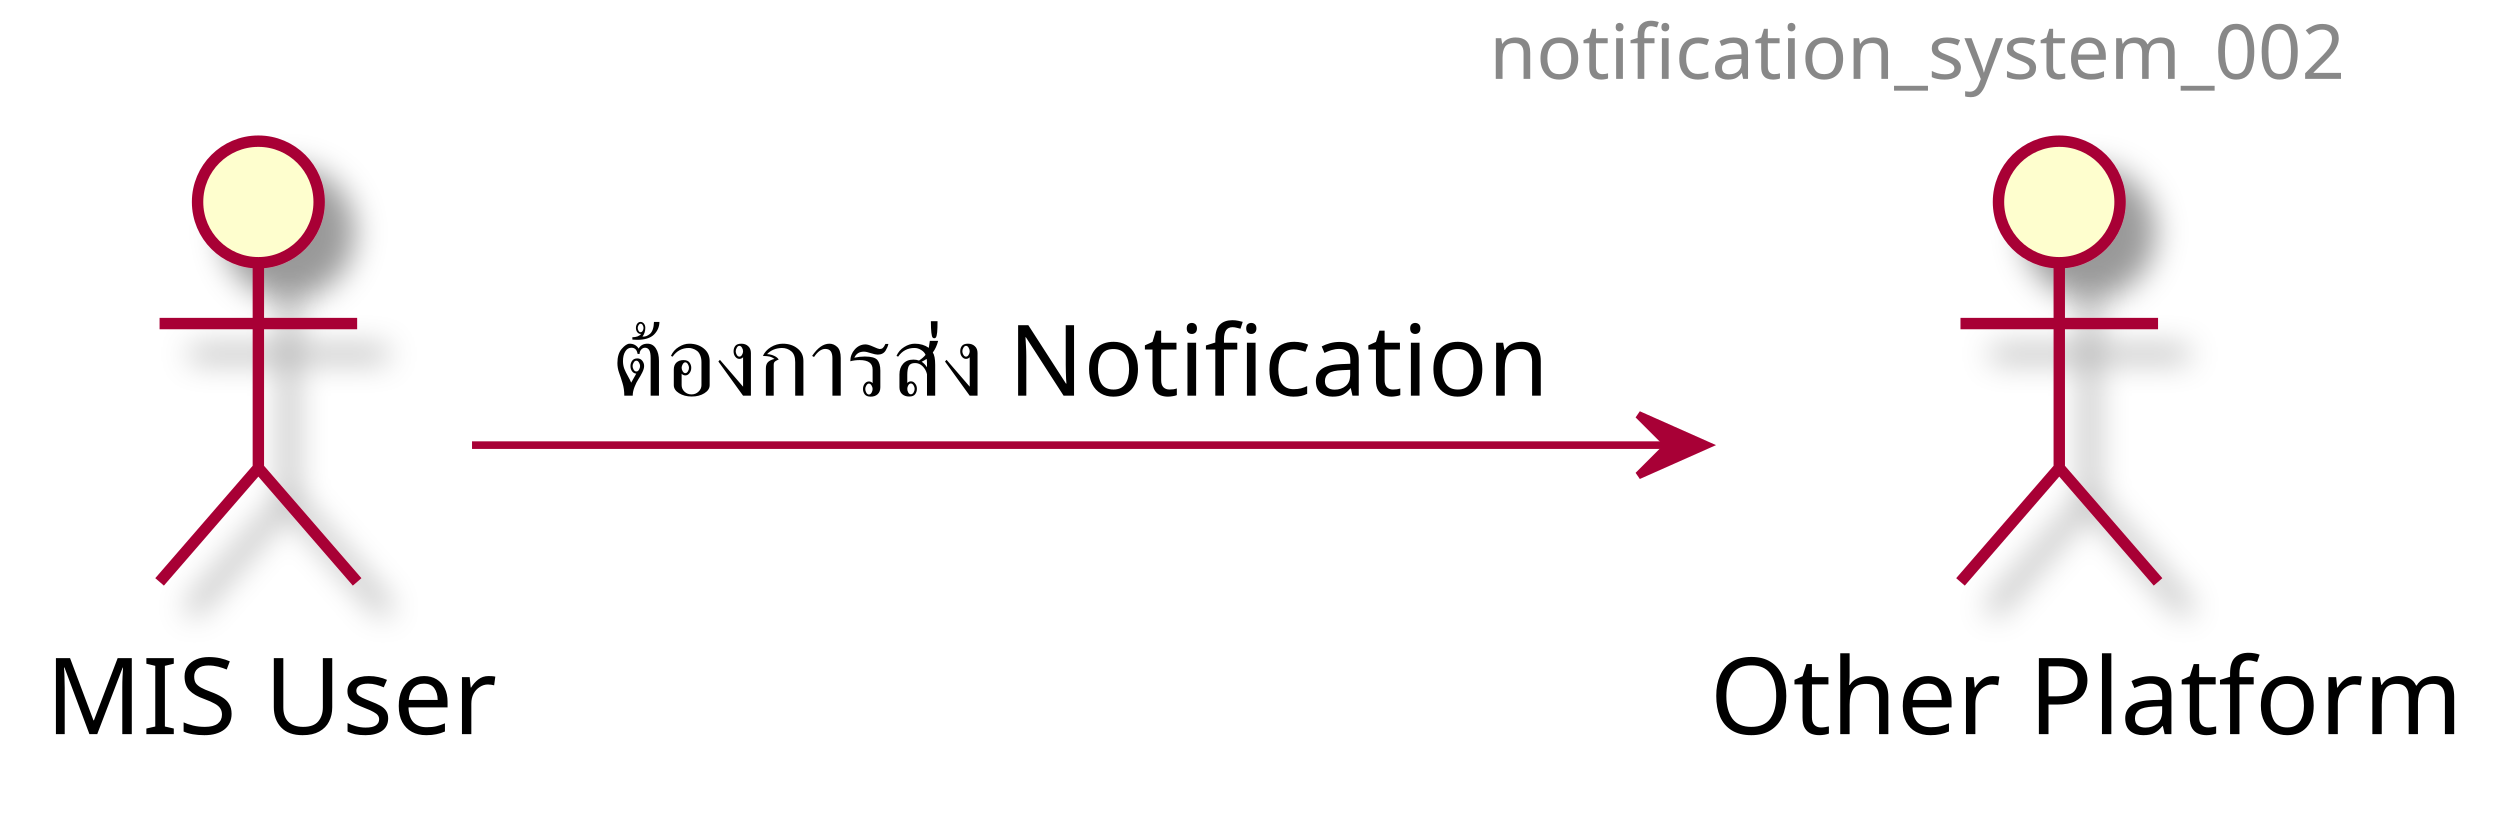
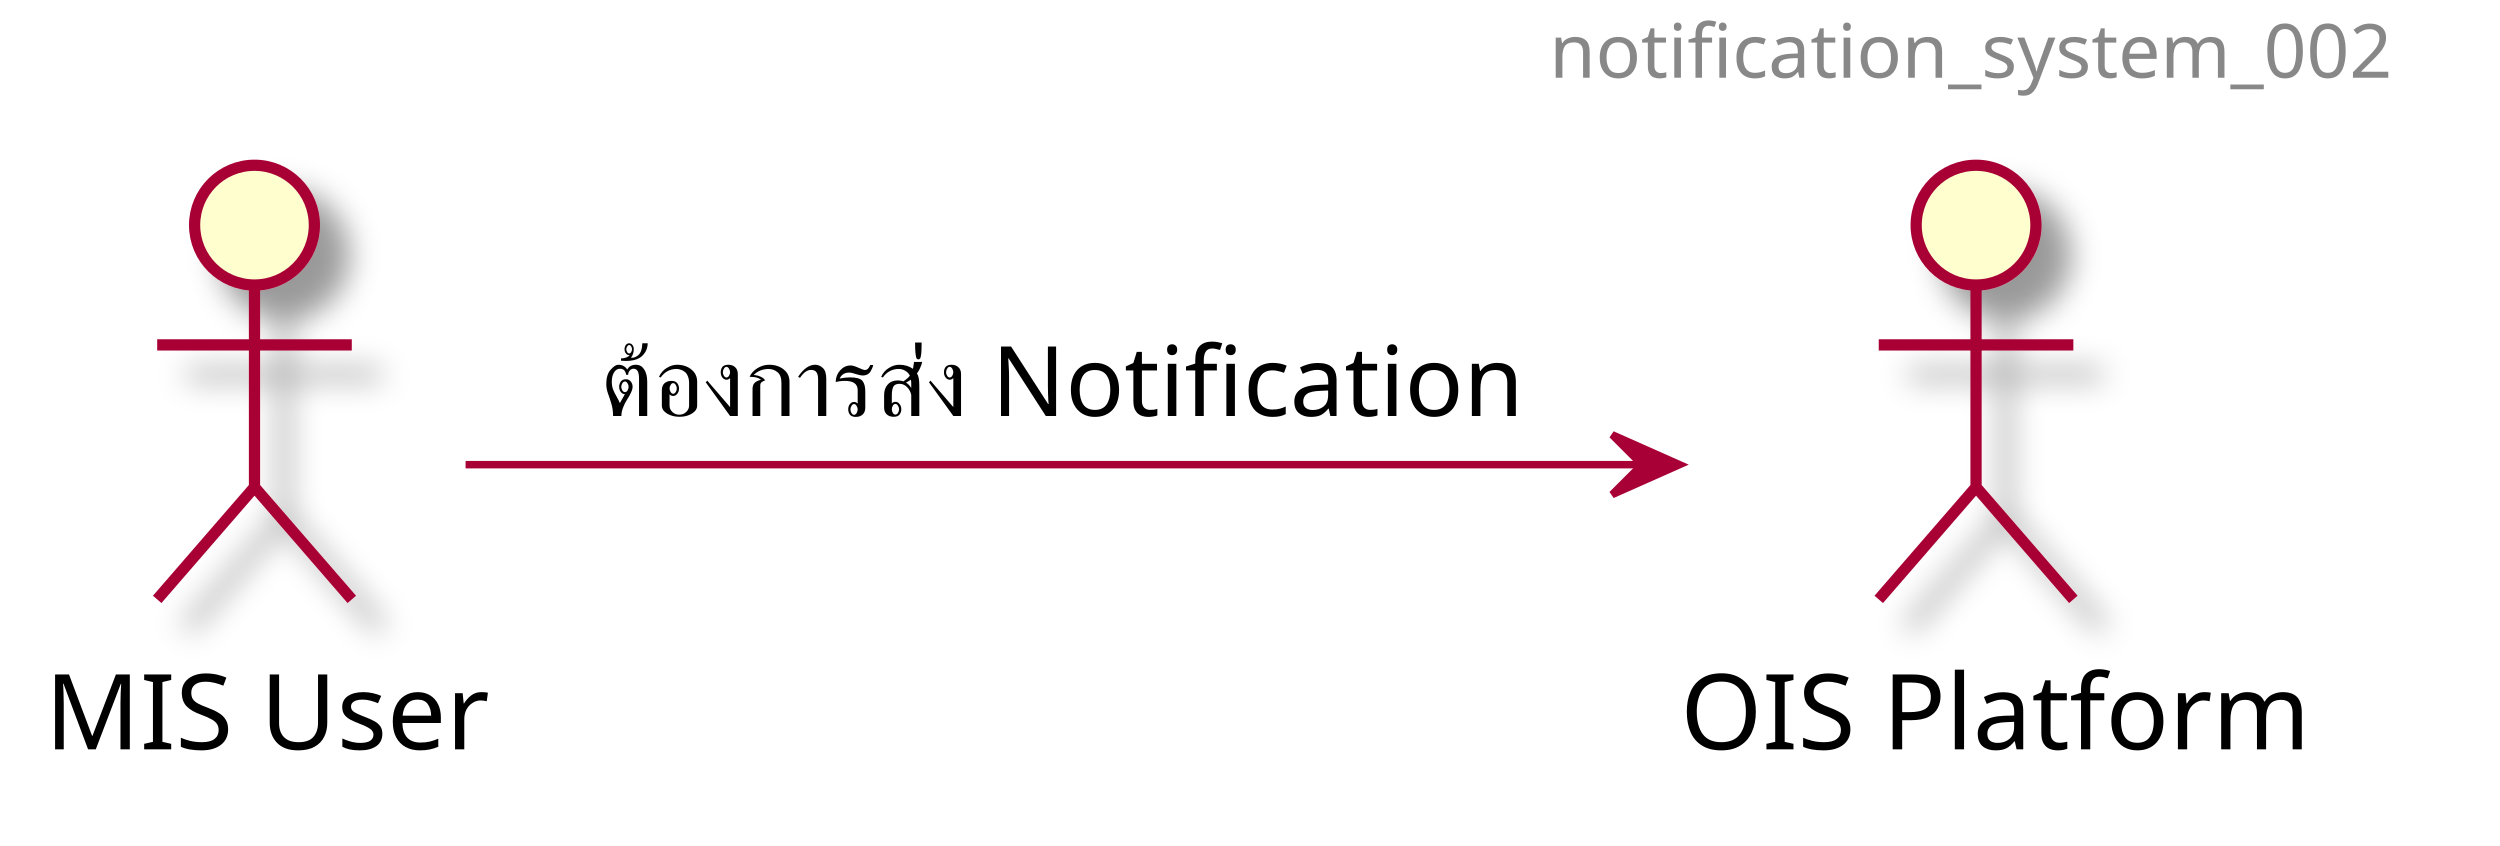
- <svg xmlns="http://www.w3.org/2000/svg" contentScriptType="application/ecmascript" contentStyleType="text/css" height="110px" preserveAspectRatio="none" style="width:329px;height:110px;" version="1.1" viewBox="0 0 329 110" width="329px" zoomAndPan="magnify">
+ <svg xmlns="http://www.w3.org/2000/svg" contentScriptType="application/ecmascript" contentStyleType="text/css" height="113px" preserveAspectRatio="none" style="width:334px;height:113px;" version="1.1" viewBox="0 0 334 113" width="334px" zoomAndPan="magnify">
  <defs>
-     <filter height="300%" id="fgq6e96nprvrk" width="300%" x="-1" y="-1">
+     <filter height="300%" id="fll064dmxihez" width="300%" x="-1" y="-1">
      <feGaussianBlur result="blurOut" stdDeviation="2.0" />
      <feColorMatrix in="blurOut" result="blurOut2" type="matrix" values="0 0 0 0 0 0 0 0 0 0 0 0 0 0 0 0 0 0 .4 0" />
      <feOffset dx="4.0" dy="4.0" in="blurOut2" result="blurOut3" />
      <feBlend in="SourceGraphic" in2="blurOut3" mode="normal" />
    </filter>
  </defs>
  <g>
-     <text fill="#888888" font-family="sans-serif" font-size="10" lengthAdjust="spacingAndGlyphs" textLength="115" x="196" y="10.381">notification_system_002</text>
-     <ellipse cx="271" cy="26.578" fill="#FEFECE" filter="url(#fgq6e96nprvrk)" rx="8" ry="8" style="stroke: #A80036; stroke-width: 1.5;" />
-     <path d="M271,34.578 L271,61.578 M258,42.578 L284,42.578 M271,61.578 L258,76.578 M271,61.578 L284,76.578 " fill="none" filter="url(#fgq6e96nprvrk)" style="stroke: #A80036; stroke-width: 1.5;" />
-     <text fill="#000000" font-family="sans-serif" font-size="14" lengthAdjust="spacingAndGlyphs" textLength="92" x="225" y="96.611">Other Platform</text>
-     <ellipse cx="34" cy="26.578" fill="#FEFECE" filter="url(#fgq6e96nprvrk)" rx="8" ry="8" style="stroke: #A80036; stroke-width: 1.5;" />
-     <path d="M34,34.578 L34,61.578 M21,42.578 L47,42.578 M34,61.578 L21,76.578 M34,61.578 L47,76.578 " fill="none" filter="url(#fgq6e96nprvrk)" style="stroke: #A80036; stroke-width: 1.5;" />
-     <text fill="#000000" font-family="sans-serif" font-size="14" lengthAdjust="spacingAndGlyphs" textLength="56" x="6" y="96.611">MIS User</text>
-     <path d="M62.118,58.578 C100.803,58.578 171.129,58.578 219.411,58.578 " fill="none" id="MIS-to-Other" style="stroke: #A80036; stroke-width: 1.0;" />
-     <polygon fill="#A80036" points="224.598,58.578,215.598,54.578,219.598,58.578,215.598,62.578,224.598,58.578" style="stroke: #A80036; stroke-width: 1.0;" />
-     <text fill="#000000" font-family="sans-serif" font-size="13" lengthAdjust="spacingAndGlyphs" textLength="126" x="80.5" y="52.073">ต้องการส่ง Notification</text>
+     <text fill="#888888" font-family="sans-serif" font-size="10" lengthAdjust="spacingAndGlyphs" textLength="115" x="207" y="10.381">notification_system_002</text>
+     <ellipse cx="264" cy="30.078" fill="#FEFECE" filter="url(#fll064dmxihez)" rx="8" ry="8" style="stroke: #A80036; stroke-width: 1.5;" />
+     <path d="M264,38.078 L264,65.078 M251,46.078 L277,46.078 M264,65.078 L251,80.078 M264,65.078 L277,80.078 " fill="none" filter="url(#fll064dmxihez)" style="stroke: #A80036; stroke-width: 1.5;" />
+     <text fill="#000000" font-family="sans-serif" font-size="14" lengthAdjust="spacingAndGlyphs" textLength="79" x="224.5" y="100.111">OIS Platform</text>
+     <ellipse cx="34" cy="30.078" fill="#FEFECE" filter="url(#fll064dmxihez)" rx="8" ry="8" style="stroke: #A80036; stroke-width: 1.5;" />
+     <path d="M34,38.078 L34,65.078 M21,46.078 L47,46.078 M34,65.078 L21,80.078 M34,65.078 L47,80.078 " fill="none" filter="url(#fll064dmxihez)" style="stroke: #A80036; stroke-width: 1.5;" />
+     <text fill="#000000" font-family="sans-serif" font-size="14" lengthAdjust="spacingAndGlyphs" textLength="56" x="6" y="100.111">MIS User</text>
+     <path d="M62.203,62.078 C101.358,62.078 172.609,62.078 219.116,62.078 " fill="none" id="MIS-&gt;OIS" style="stroke: #A80036; stroke-width: 1.0;" />
+     <polygon fill="#A80036" points="224.38,62.078,215.38,58.078,219.38,62.078,215.38,66.078,224.38,62.078" style="stroke: #A80036; stroke-width: 1.0;" />
+     <text fill="#000000" font-family="sans-serif" font-size="13" lengthAdjust="spacingAndGlyphs" textLength="126" x="80.25" y="55.573">ต้องการส่ง Notification</text>
  </g>
</svg>
